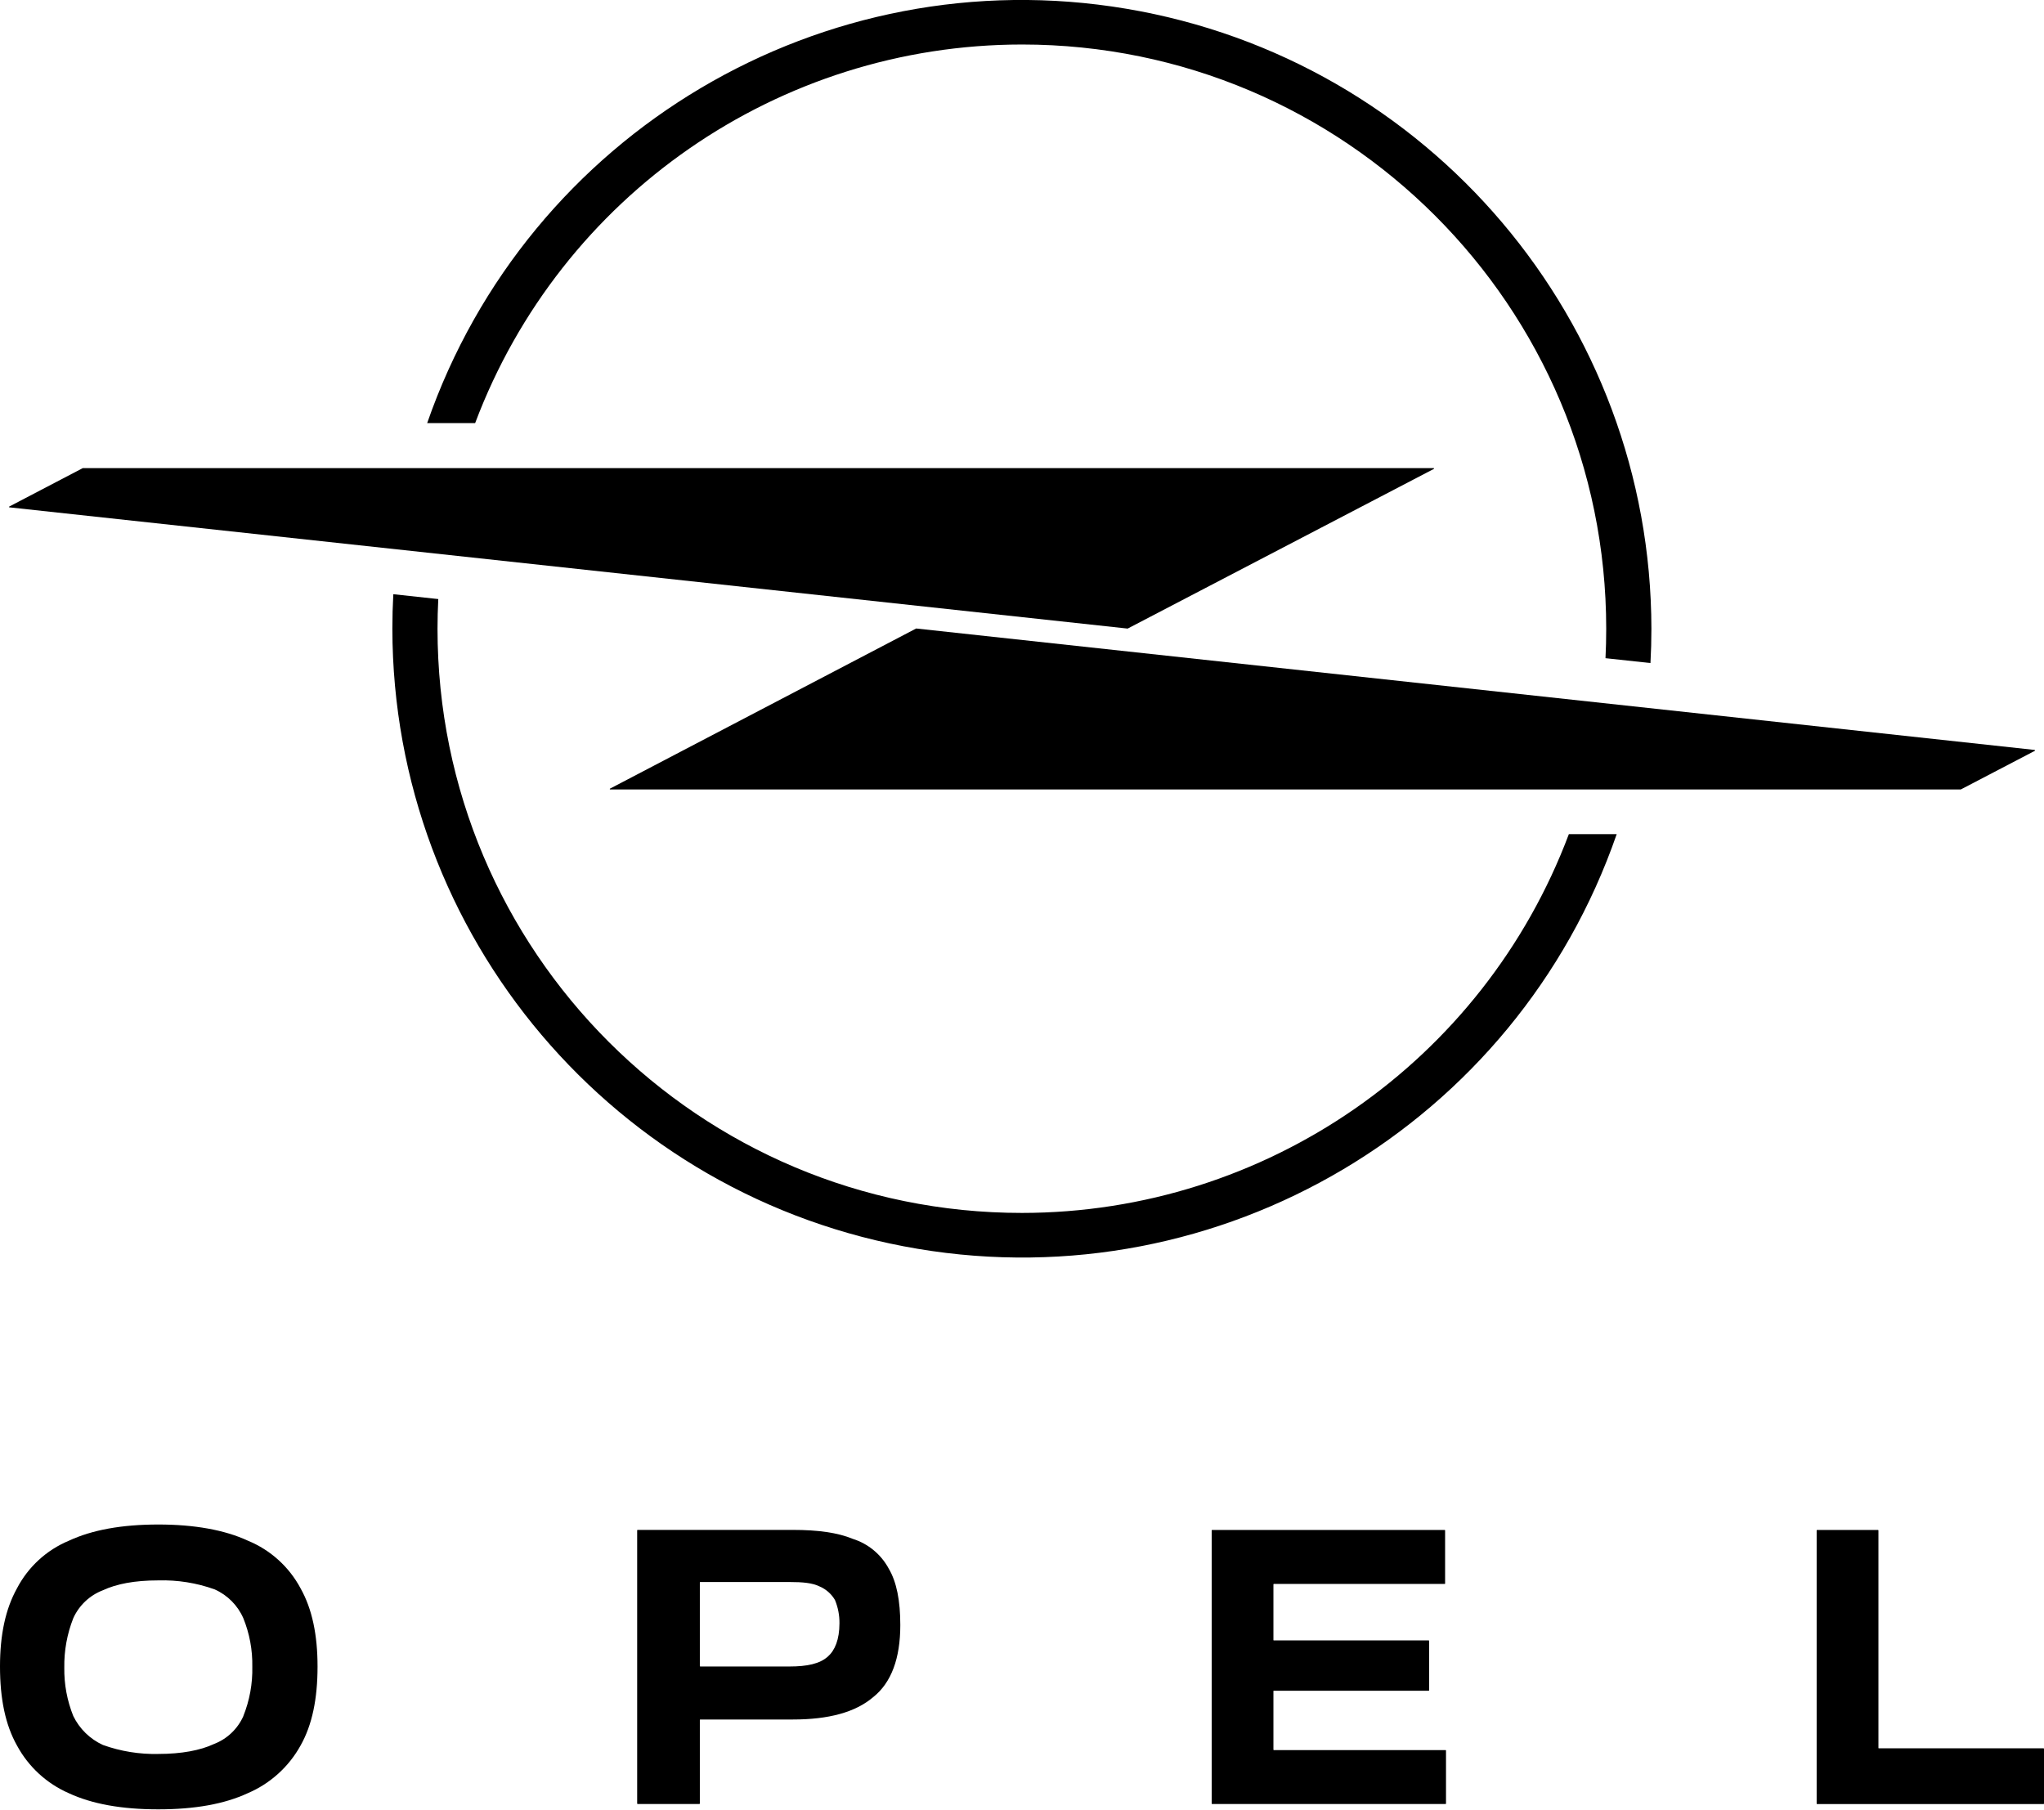
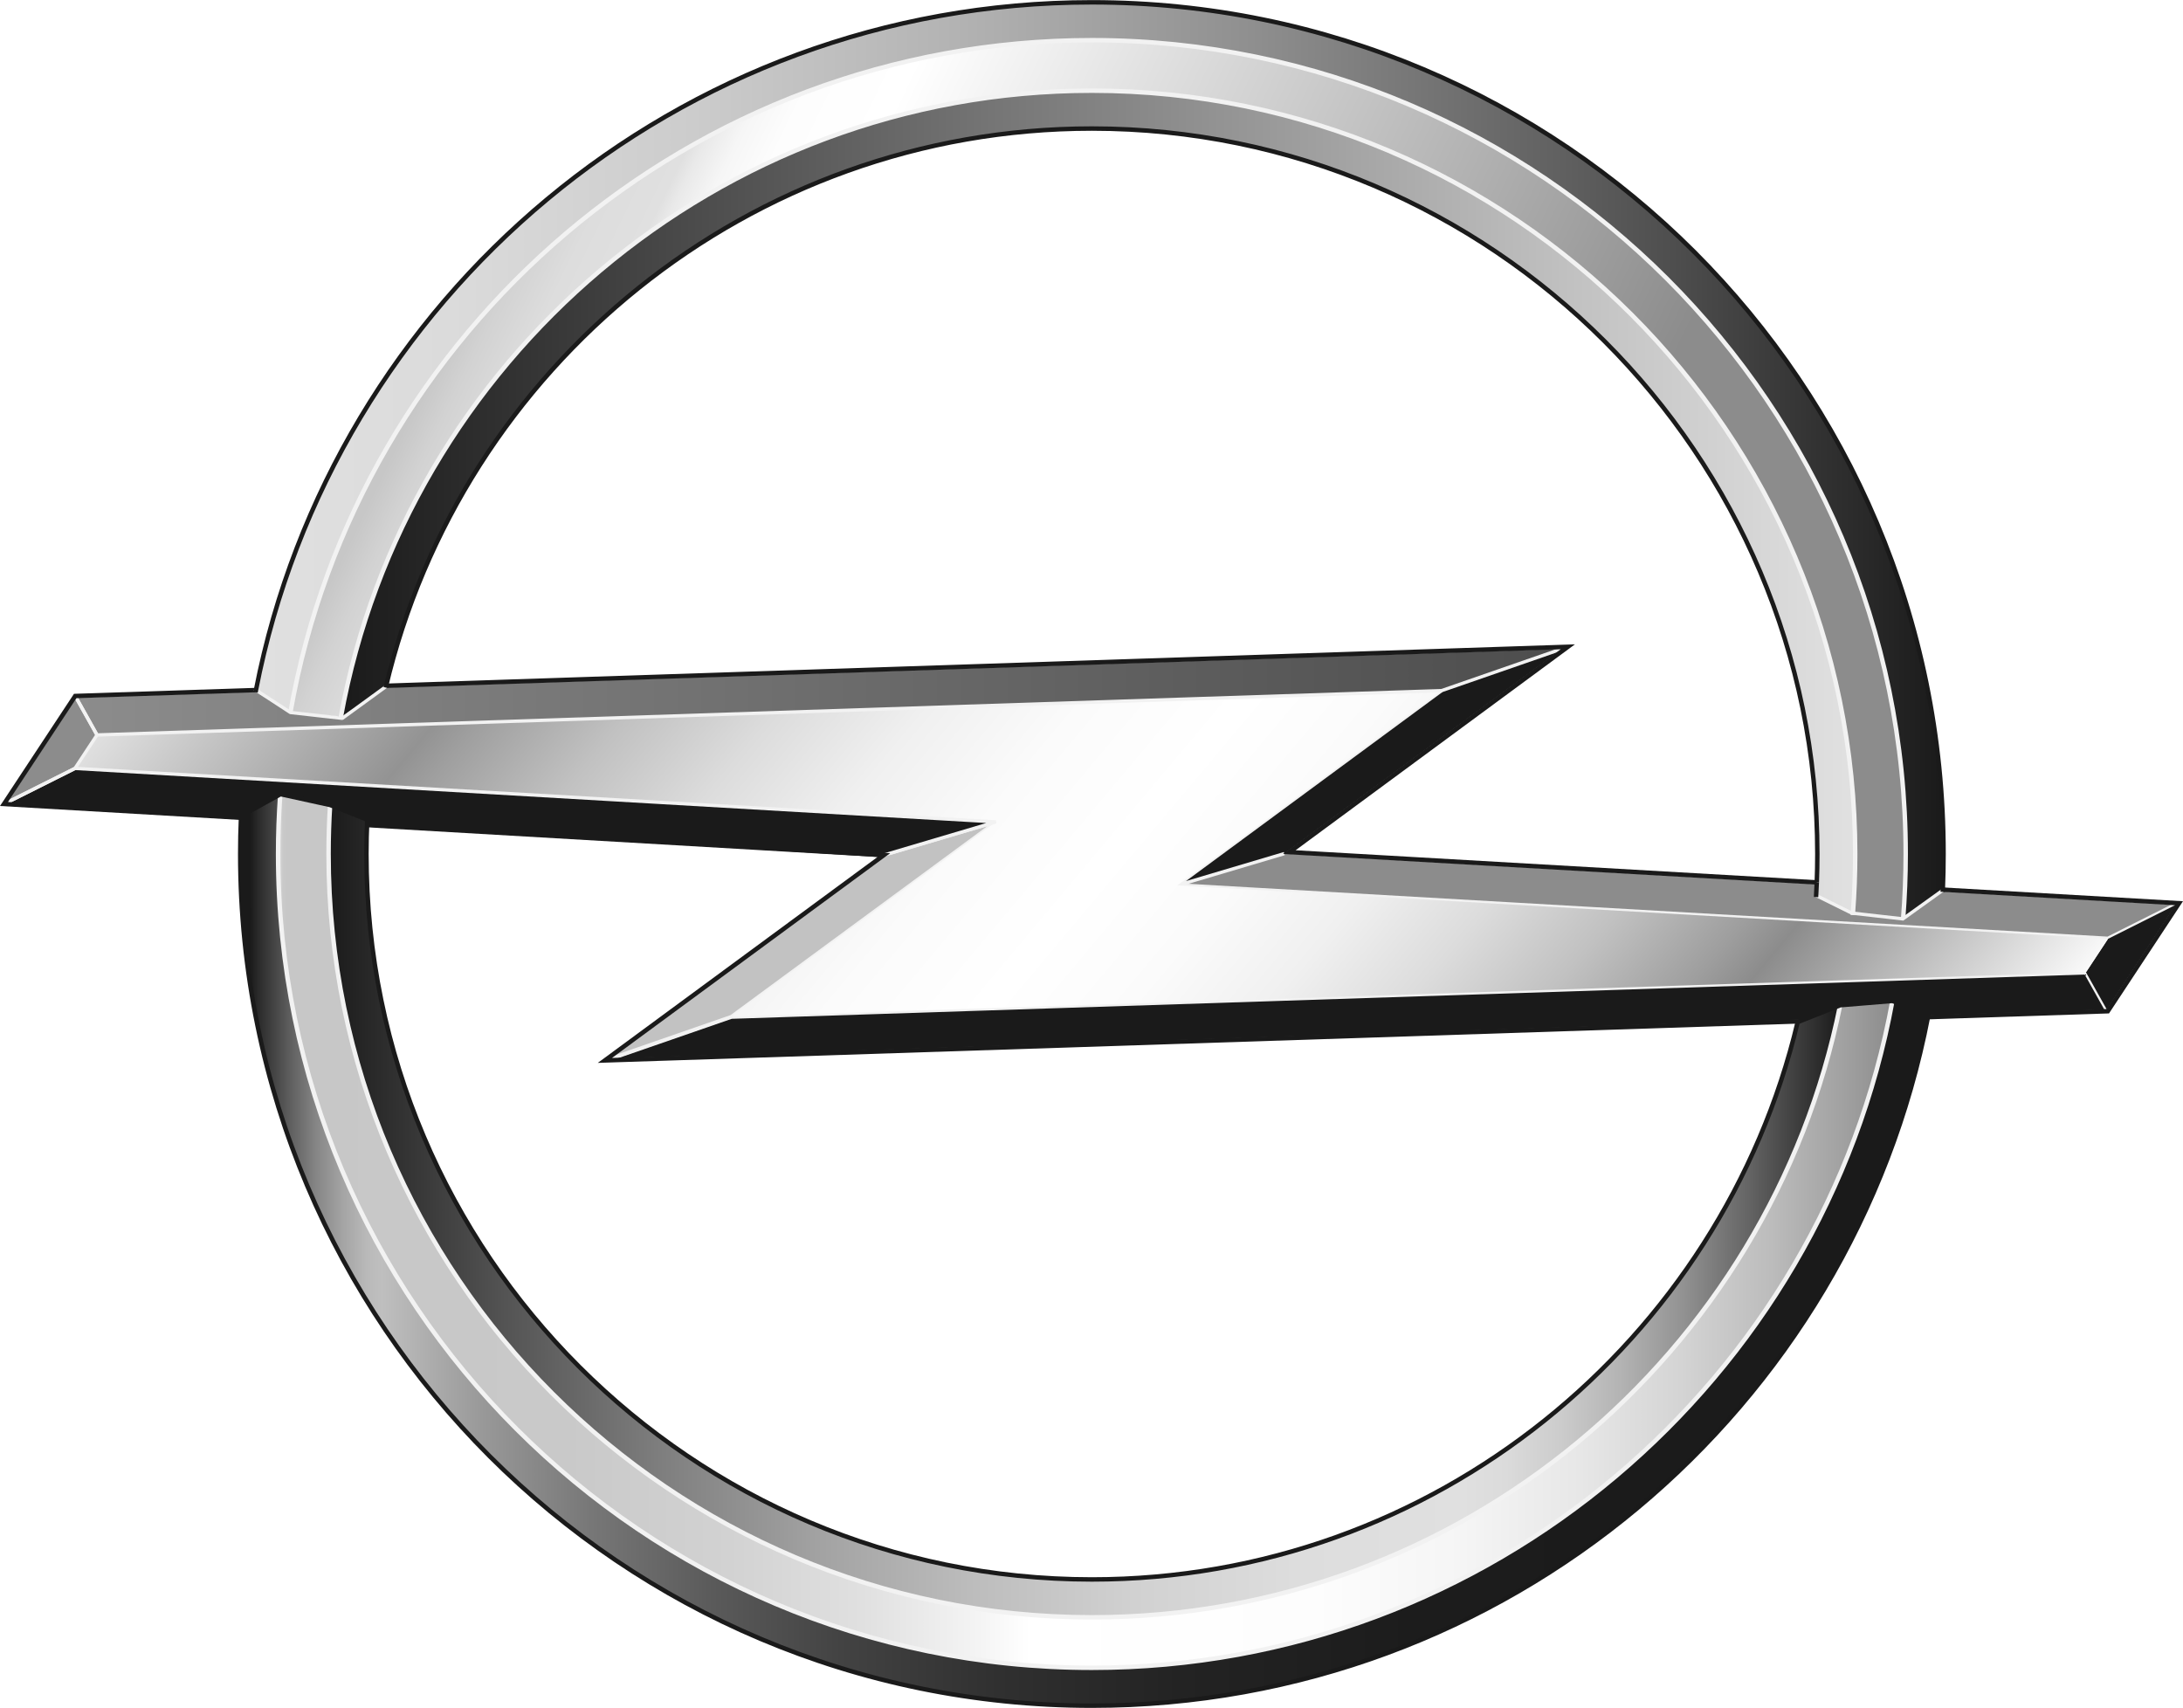
- <svg xmlns="http://www.w3.org/2000/svg" id="Layer_2" data-name="Layer 2" viewBox="0 0 454.57 402.42">
-   <path d="M285,376.14h34.43a.1.1,0,0,0,.1-.09v-11a.1.1,0,0,0-.1-.1H285a.09.09,0,0,1-.1-.08V352.49a.1.1,0,0,1,.08-.1h38a.08.08,0,0,0,.1-.08V340.49a.09.09,0,0,0-.08-.1H271.26a.09.09,0,0,0-.09.09h0v60.76a.11.11,0,0,0,.09.1h51.92a.1.1,0,0,0,.1-.1v-11.8a.1.1,0,0,0-.1-.1H285a.09.09,0,0,1-.1-.08h0v-13a.11.11,0,0,1,.07-.13Z" transform="translate(-1.7 -0.1)" />
-   <path d="M191.37,342.37c-3.38-1.4-7.76-2-13.34-2H143.5a.1.1,0,0,0-.1.1v60.76a.12.12,0,0,0,.1.1h13.74a.1.1,0,0,0,.1-.1V382.64a.1.1,0,0,1,.08-.1H178c8,0,13.94-1.6,17.92-5,4-3.2,6-8.59,6-16,0-5.39-.8-9.59-2.59-12.59A13.77,13.77,0,0,0,191.37,342.37Zm-5.57,26.18c-1.8,1.6-4.58,2.2-8.56,2.2H157.43a.11.11,0,0,1-.09-.1V352.06a.11.11,0,0,1,.09-.1h19.81c3,0,5.17.2,6.76,1a7.22,7.22,0,0,1,3.39,3,13.21,13.21,0,0,1,1,5.19C188.38,364.75,187.39,367.15,185.8,368.55Z" transform="translate(-1.7 -0.1)" />
-   <path d="M56.83,342.77c-5.17-2.4-11.94-3.6-19.9-3.6-8.16,0-14.73,1.2-19.9,3.6A23,23,0,0,0,5.48,353.36C2.9,358,1.7,363.75,1.7,370.75c0,7.19,1.2,13,3.78,17.58A24,24,0,0,0,17,398.93c5.17,2.4,11.74,3.59,19.9,3.59s14.73-1.19,19.9-3.59a24.32,24.32,0,0,0,11.74-10.6c2.59-4.59,3.78-10.39,3.78-17.58,0-7-1.19-12.79-3.78-17.39A23.32,23.32,0,0,0,56.83,342.77Zm-1,39A11.78,11.78,0,0,1,49.26,388c-3,1.4-7.17,2.2-12.34,2.2a34.14,34.14,0,0,1-12.34-2h0A13.66,13.66,0,0,1,18,381.77,27.71,27.71,0,0,1,16,371a28.75,28.75,0,0,1,2-11,11.89,11.89,0,0,1,6.57-6.2c3-1.4,7-2.2,12.34-2.2a34.23,34.23,0,0,1,12.53,2h0a12.51,12.51,0,0,1,6.37,6.4,27.35,27.35,0,0,1,2,10.79,27.86,27.86,0,0,1-2,11Z" transform="translate(-1.7 -0.1)" />
-   <path d="M419.45,388.84V340.49a.09.09,0,0,0-.1-.1H405.81a.1.1,0,0,0-.1.1v60.76a.12.12,0,0,0,.1.1h50.37a.11.11,0,0,0,.09-.1v-12.2a.11.11,0,0,0-.09-.1H419.55a.09.09,0,0,1-.1-.08Z" transform="translate(-1.7 -0.1)" />
-   <path d="M454.15,166.89l-248.65-27h-.06l-68.06,35.6a.1.1,0,0,0,0,.19h300.4l16.36-8.54a.13.13,0,0,0,.13-.12.12.12,0,0,0-.12-.13Z" transform="translate(-1.7 -0.1)" />
-   <path d="M229,10A129.94,129.94,0,0,1,358.91,139.93c0,2.2-.05,4.38-.16,6.56l10,1.08c.14-2.53.21-5.07.21-7.64A140,140,0,0,0,96.7,94.2h10.67A130,130,0,0,1,229,10Z" transform="translate(-1.7 -0.1)" />
-   <path d="M229,269.87A129.94,129.94,0,0,1,99,139.93c0-2.21.06-4.4.17-6.59l-10-1.08q-.21,3.81-.21,7.67a140,140,0,0,0,272.28,45.7H350.6A130,130,0,0,1,229,269.87Z" transform="translate(-1.7 -0.1)" />
-   <path d="M252.44,139.9h.05l68.07-35.5a.1.1,0,0,0,.06-.13.09.09,0,0,0-.06-.06H20.12L3.78,112.75a.1.1,0,0,0,0,.19Z" transform="translate(-1.7 -0.1)" />
+ <svg xmlns="http://www.w3.org/2000/svg" width="2500" height="1956" viewBox="0 0 284.503 222.571">
+   <path fill="#1a1a1a" d="M187.874 89.995l15.721-5.456-36.219 26.696-13.938 4.142z" />
+   <path fill="#8c8c8c" d="M283.567 117.909l-8.838 4.436-121.291-6.968 13.938-4.142z" />
+   <path fill="#1a1a1a" d="M274.573 131.547l-195 6.384 15.735-5.453 176.55-5.78z" />
+   <path fill="#8c8c8c" d="M79.573 137.931l15.735-5.453 34.48-25.377-13.943 4.134z" />
+   <path fill="#1a1a1a" d="M129.788 107.101l-13.943 4.134-114.91-6.674 8.834-4.431z" />
+   <path fill="#8c8c8c" d="M9.93 90.922l2.714 4.849-2.875 4.359-8.834 4.431z" />
+   <linearGradient id="a" gradientUnits="userSpaceOnUse" x1="9.93" y1="90.155" x2="203.595" y2="90.155">
+     <stop offset="0" stop-color="#8c8c8c" />
+     <stop offset="1" stop-color="#4d4d4d" />
+   </linearGradient>
+   <path fill="url(#a)" d="M9.93 90.922l2.714 4.849 175.23-5.776 15.721-5.456" />
+   <path fill="#1a1a1a" stroke="#f2f2f2" stroke-width=".435" d="M167.376 111.235l-13.938 4.142 34.436-25.382" />
+   <path fill="#8c8c8c" stroke="#f2f2f2" stroke-width=".58" d="M283.567 117.909l-8.838 4.436-121.291-6.968" />
+   <path fill="#1a1a1a" stroke="#f2f2f2" stroke-width=".58" d="M79.573 137.931l15.735-5.453 176.55-5.78 2.715 4.849" />
+   <path fill="#1a1a1a" d="M274.573 131.547l-2.715-4.849 2.871-4.353 8.838-4.436" />
+   <path fill="#c2c2c2" stroke="#f2f2f2" stroke-width=".435" d="M79.573 137.931l15.735-5.453 34.48-25.377-13.943 4.134" />
+   <linearGradient id="b" gradientUnits="userSpaceOnUse" x1="58.578" y1="41.029" x2="225.92" y2="181.445">
+     <stop offset="0" stop-color="#e0e0e0" />
+     <stop offset=".15" stop-color="#939393" />
+     <stop offset=".17" stop-color="#9f9f9f" />
+     <stop offset=".235" stop-color="#c1c1c1" />
+     <stop offset=".302" stop-color="#dcdcdc" />
+     <stop offset=".37" stop-color="#f0f0f0" />
+     <stop offset=".439" stop-color="#fbfbfb" />
+     <stop offset=".511" stop-color="#fff" />
+     <stop offset=".576" stop-color="#fbfbfb" />
+     <stop offset=".639" stop-color="#f0f0f0" />
+     <stop offset=".701" stop-color="#dcdcdc" />
+     <stop offset=".763" stop-color="#c1c1c1" />
+     <stop offset=".824" stop-color="#9e9e9e" />
+     <stop offset=".85" stop-color="#8c8c8c" />
+     <stop offset="1" stop-color="#fafafa" />
+   </linearGradient>
+   <path d="M12.644 95.771l-2.875 4.359 120.019 6.971-34.479 25.377 176.55-5.78 2.871-4.354-121.292-6.967 34.437-25.383-175.231 5.777z" fill="url(#b)" />
+   <path fill="#1a1a1a" stroke="#f2f2f2" stroke-width=".435" d="M.935 104.561l8.834-4.431 120.019 6.971-15.418 4.569" />
+   <path fill="none" stroke="#f2f2f2" stroke-width=".435" d="M9.93 90.922l2.714 4.849-2.875 4.359-8.834 4.431" />
+   <path fill="none" stroke="#f2f2f2" stroke-width=".435" d="M9.93 90.922l2.714 4.849 175.23-5.776 15.721-5.456" />
+   <path d="M203.588 84.306L9.802 90.694.519 104.769l114.67 6.66-36.357 26.759 195.868-6.412 9.283-14.076-115.951-6.66 36.303-26.758-.747.024z" fill="none" stroke="#1a1a1a" stroke-width=".58" />
+   <linearGradient id="c" gradientUnits="userSpaceOnUse" x1="31.299" y1="162.886" x2="251.314" y2="162.886">
+     <stop offset=".006" stop-color="#1a1a1a" />
+     <stop offset=".01" stop-color="#282828" />
+     <stop offset=".029" stop-color="#5d5d5d" />
+     <stop offset=".046" stop-color="#888" />
+     <stop offset=".062" stop-color="#a6a6a6" />
+     <stop offset=".075" stop-color="#b9b9b9" />
+     <stop offset=".084" stop-color="#bfbfbf" />
+     <stop offset=".143" stop-color="#999" />
+     <stop offset=".208" stop-color="#777" />
+     <stop offset=".28" stop-color="#5a5a5a" />
+     <stop offset=".359" stop-color="#424242" />
+     <stop offset=".449" stop-color="#303030" />
+     <stop offset=".556" stop-color="#232323" />
+     <stop offset=".696" stop-color="#1c1c1c" />
+     <stop offset="1" stop-color="#1a1a1a" />
+   </linearGradient>
+   <path d="M246.61 130.427c-2.796 15.38-9.045 30.367-18.928 43.777-34.693 47.079-101.221 57.155-148.3 22.462-30.389-22.395-45.36-58.053-42.826-93.182l-5.151 2.845c-1.562 35.706 14.116 71.514 45.049 94.309 49.35 36.366 118.836 25.842 155.201-23.507 10.141-13.761 16.635-29.087 19.658-44.823l-4.703-1.881z" fill="url(#c)" />
+   <linearGradient id="d" gradientUnits="userSpaceOnUse" x1="33.31" y1="60.012" x2="253.305" y2="60.012">
+     <stop offset="0" stop-color="#e0e0e0" />
+     <stop offset=".116" stop-color="#dbdbdb" />
+     <stop offset=".26" stop-color="#ccc" />
+     <stop offset=".42" stop-color="#b2b2b2" />
+     <stop offset=".59" stop-color="#8f8f8f" />
+     <stop offset=".767" stop-color="#626262" />
+     <stop offset=".843" stop-color="#4d4d4d" />
+     <stop offset="1" stop-color="#1a1a1a" />
+   </linearGradient>
+   <path d="M253.202 116.165c1.537-35.68-14.143-71.454-45.055-94.233C158.8-14.435 89.314-3.911 52.948 45.438 42.831 59.167 36.343 74.453 33.311 90.151l4.555 2.703c2.732-15.629 9.021-30.872 19.056-44.488C91.614 1.287 158.142-8.79 205.22 25.904c30.578 22.534 45.547 58.497 42.777 93.837l5.205-3.576z" fill="url(#d)" />
+   <linearGradient id="e" gradientUnits="userSpaceOnUse" x1="36.25" y1="160.464" x2="246.585" y2="160.464">
+     <stop offset="0" stop-color="#fff" />
+     <stop offset="0" stop-color="#ececec" />
+     <stop offset=".001" stop-color="#dbdbdb" />
+     <stop offset=".002" stop-color="#d0d0d0" />
+     <stop offset=".003" stop-color="#c9c9c9" />
+     <stop offset=".006" stop-color="#c7c7c7" />
+     <stop offset=".179" stop-color="#c9c9c9" />
+     <stop offset=".28" stop-color="#d2d2d2" />
+     <stop offset=".362" stop-color="#e0e0e0" />
+     <stop offset=".434" stop-color="#f4f4f4" />
+     <stop offset=".466" stop-color="#fff" />
+     <stop offset=".642" stop-color="#fdfdfd" />
+     <stop offset=".734" stop-color="#f5f5f5" />
+     <stop offset=".807" stop-color="#e7e7e7" />
+     <stop offset=".869" stop-color="#d4d4d4" />
+     <stop offset=".925" stop-color="#bcbcbc" />
+     <stop offset=".976" stop-color="#9d9d9d" />
+     <stop offset="1" stop-color="#8c8c8c" />
+   </linearGradient>
+   <path d="M239.77 130.999c-5.978 29.383-25.089 55.76-54.095 69.812-49.363 23.917-108.982 3.213-132.899-46.151-7.766-16.028-10.827-33.138-9.73-49.755l-6.503-1.314c-1.34 17.996 1.893 36.562 10.312 53.938 25.499 52.63 89.061 74.704 141.69 49.204 31.547-15.283 52.115-44.242 58.041-76.326l-6.816.592z" fill="url(#e)" />
+   <linearGradient id="f" gradientUnits="userSpaceOnUse" x1="63.698" y1="30.375" x2="248.03" y2="119.682">
+     <stop offset=".006" stop-color="#c7c7c7" />
+     <stop offset=".025" stop-color="#d2d2d2" />
+     <stop offset=".055" stop-color="#ddd" />
+     <stop offset=".09" stop-color="#e0e0e0" />
+     <stop offset=".098" stop-color="#e9e9e9" />
+     <stop offset=".117" stop-color="#f6f6f6" />
+     <stop offset=".142" stop-color="#fdfdfd" />
+     <stop offset=".197" stop-color="#fff" />
+     <stop offset=".714" stop-color="#8c8c8c" />
+     <stop offset="1" stop-color="#8c8c8c" />
+   </linearGradient>
+   <path d="M248.003 119.738c1.488-18.231-1.717-37.077-10.254-54.696-25.498-52.63-89.061-74.703-141.691-49.204C64.287 31.23 43.652 60.494 37.895 92.851l6.588.532c5.55-30.105 24.845-57.282 54.444-71.623 49.366-23.917 108.984-3.213 132.9 46.151 7.965 16.438 10.98 34.014 9.639 51.03l6.537.797z" fill="url(#f)" />
+   <linearGradient id="g" gradientUnits="userSpaceOnUse" x1="241.781" y1="65.379" x2="44.429" y2="65.379">
+     <stop offset="0" stop-color="#e0e0e0" />
+     <stop offset=".001" stop-color="#e0e0e0" />
+     <stop offset=".006" stop-color="#e0e0e0" />
+     <stop offset=".183" stop-color="#c2c2c2" />
+     <stop offset=".57" stop-color="#757575" />
+     <stop offset="1" stop-color="#1a1a1a" />
+   </linearGradient>
+   <path d="M241.489 118.952c.193-2.53.292-5.087.292-7.667 0-54.853-44.626-99.479-99.48-99.479-48.755 0-89.431 35.256-97.872 81.613l5.839-3.826c9.83-41.711 47.363-72.852 92.033-72.852 52.132 0 94.545 42.413 94.545 94.544a96.5 96.5 0 0 1-.163 5.582l4.806 2.085z" fill="url(#g)" />
+   <linearGradient id="h" gradientUnits="userSpaceOnUse" x1="239.825" y1="157.83" x2="42.822" y2="157.83">
+     <stop offset="0" stop-color="#1a1a1a" />
+     <stop offset=".017" stop-color="#303030" />
+     <stop offset=".061" stop-color="#656565" />
+     <stop offset=".104" stop-color="#929292" />
+     <stop offset=".146" stop-color="#b4b4b4" />
+     <stop offset=".185" stop-color="#ccc" />
+     <stop offset=".221" stop-color="#dbdbdb" />
+     <stop offset=".25" stop-color="#e0e0e0" />
+     <stop offset=".36" stop-color="#ddd" />
+     <stop offset=".467" stop-color="#d1d1d1" />
+     <stop offset=".572" stop-color="#bdbdbd" />
+     <stop offset=".677" stop-color="#a2a2a2" />
+     <stop offset=".781" stop-color="#7e7e7e" />
+     <stop offset=".885" stop-color="#535353" />
+     <stop offset=".987" stop-color="#212121" />
+     <stop offset="1" stop-color="#1a1a1a" />
+   </linearGradient>
+   <path d="M234.313 133.069c-9.863 41.666-47.375 72.761-92.012 72.761-52.131 0-94.544-42.413-94.544-94.544 0-1.509.036-3.009.106-4.501l-4.838-1.888a100.929 100.929 0 0 0-.203 6.389c0 54.854 44.626 99.479 99.479 99.479 48.116 0 88.362-34.336 97.524-79.791l-5.512 2.095z" fill="url(#h)" />
+   <path d="M248.03 119.718c.219-2.782.332-5.595.332-8.433 0-58.481-47.578-106.06-106.061-106.06-52.193 0-95.701 37.896-104.455 87.618M36.519 103.584a106.72 106.72 0 0 0-.277 7.701c0 58.482 47.578 106.06 106.06 106.06 51.946 0 95.29-37.537 104.329-86.911" fill="none" stroke="#f2f2f2" stroke-width=".58" />
+   <path d="M44.428 93.426c8.438-46.36 49.116-81.62 97.874-81.62 54.854 0 99.48 44.626 99.48 99.479 0 2.58-.099 5.136-.292 7.667" fill="none" stroke="#f2f2f2" stroke-width=".58" stroke-linecap="square" stroke-linejoin="bevel" />
+   <path d="M43.023 104.917a101.026 101.026 0 0 0-.201 6.369c0 54.854 44.626 99.479 99.479 99.479 48.108 0 88.349-34.324 97.52-79.77" fill="none" stroke="#f2f2f2" stroke-width=".58" />
+   <path d="M31.405 106.33l5.151-2.845 6.489 1.42 4.816 1.912a95.948 95.948 0 0 0-.104 4.468c0 52.131 42.413 94.544 94.544 94.544 44.592 0 82.073-31.031 91.981-72.633l5.539-2.202 6.809-.561 4.684 1.875" fill="none" stroke="#1a1a1a" stroke-width=".58" />
+   <path d="M251.282 132.45c-9.881 51.178-54.916 89.831-108.981 89.831-61.3 0-110.995-49.694-110.995-110.996 0-1.582.033-3.157.099-4.722" fill="none" stroke="#1a1a1a" stroke-width=".58" stroke-linecap="square" />
+   <path fill="none" stroke="#f2f2f2" stroke-width=".435" d="M236.519 116.604l4.806 2.38 6.672.757 5.293-3.8" />
+   <path d="M236.775 114.964c-.024.646-.056 1.29-.095 1.933" fill="none" stroke="#1a1a1a" stroke-width=".58" />
+   <path fill="none" stroke="#f2f2f2" stroke-width=".435" stroke-linecap="square" stroke-linejoin="bevel" d="M50.229 89.517l-5.616 4.085-6.766-.759-4.486-2.926" />
+   <path d="M50.269 89.593c9.83-41.712 47.363-72.852 92.033-72.852 52.132 0 94.545 42.413 94.545 94.544 0 1.232-.024 2.458-.071 3.679" fill="none" stroke="#1a1a1a" stroke-width=".58" />
+   <path d="M33.361 89.917C43.322 38.84 88.31.29 142.301.29c61.301 0 110.997 49.694 110.997 110.995 0 1.557-.033 3.106-.096 4.646" fill="none" stroke="#1a1a1a" stroke-width=".58" stroke-linecap="square" />
</svg>
